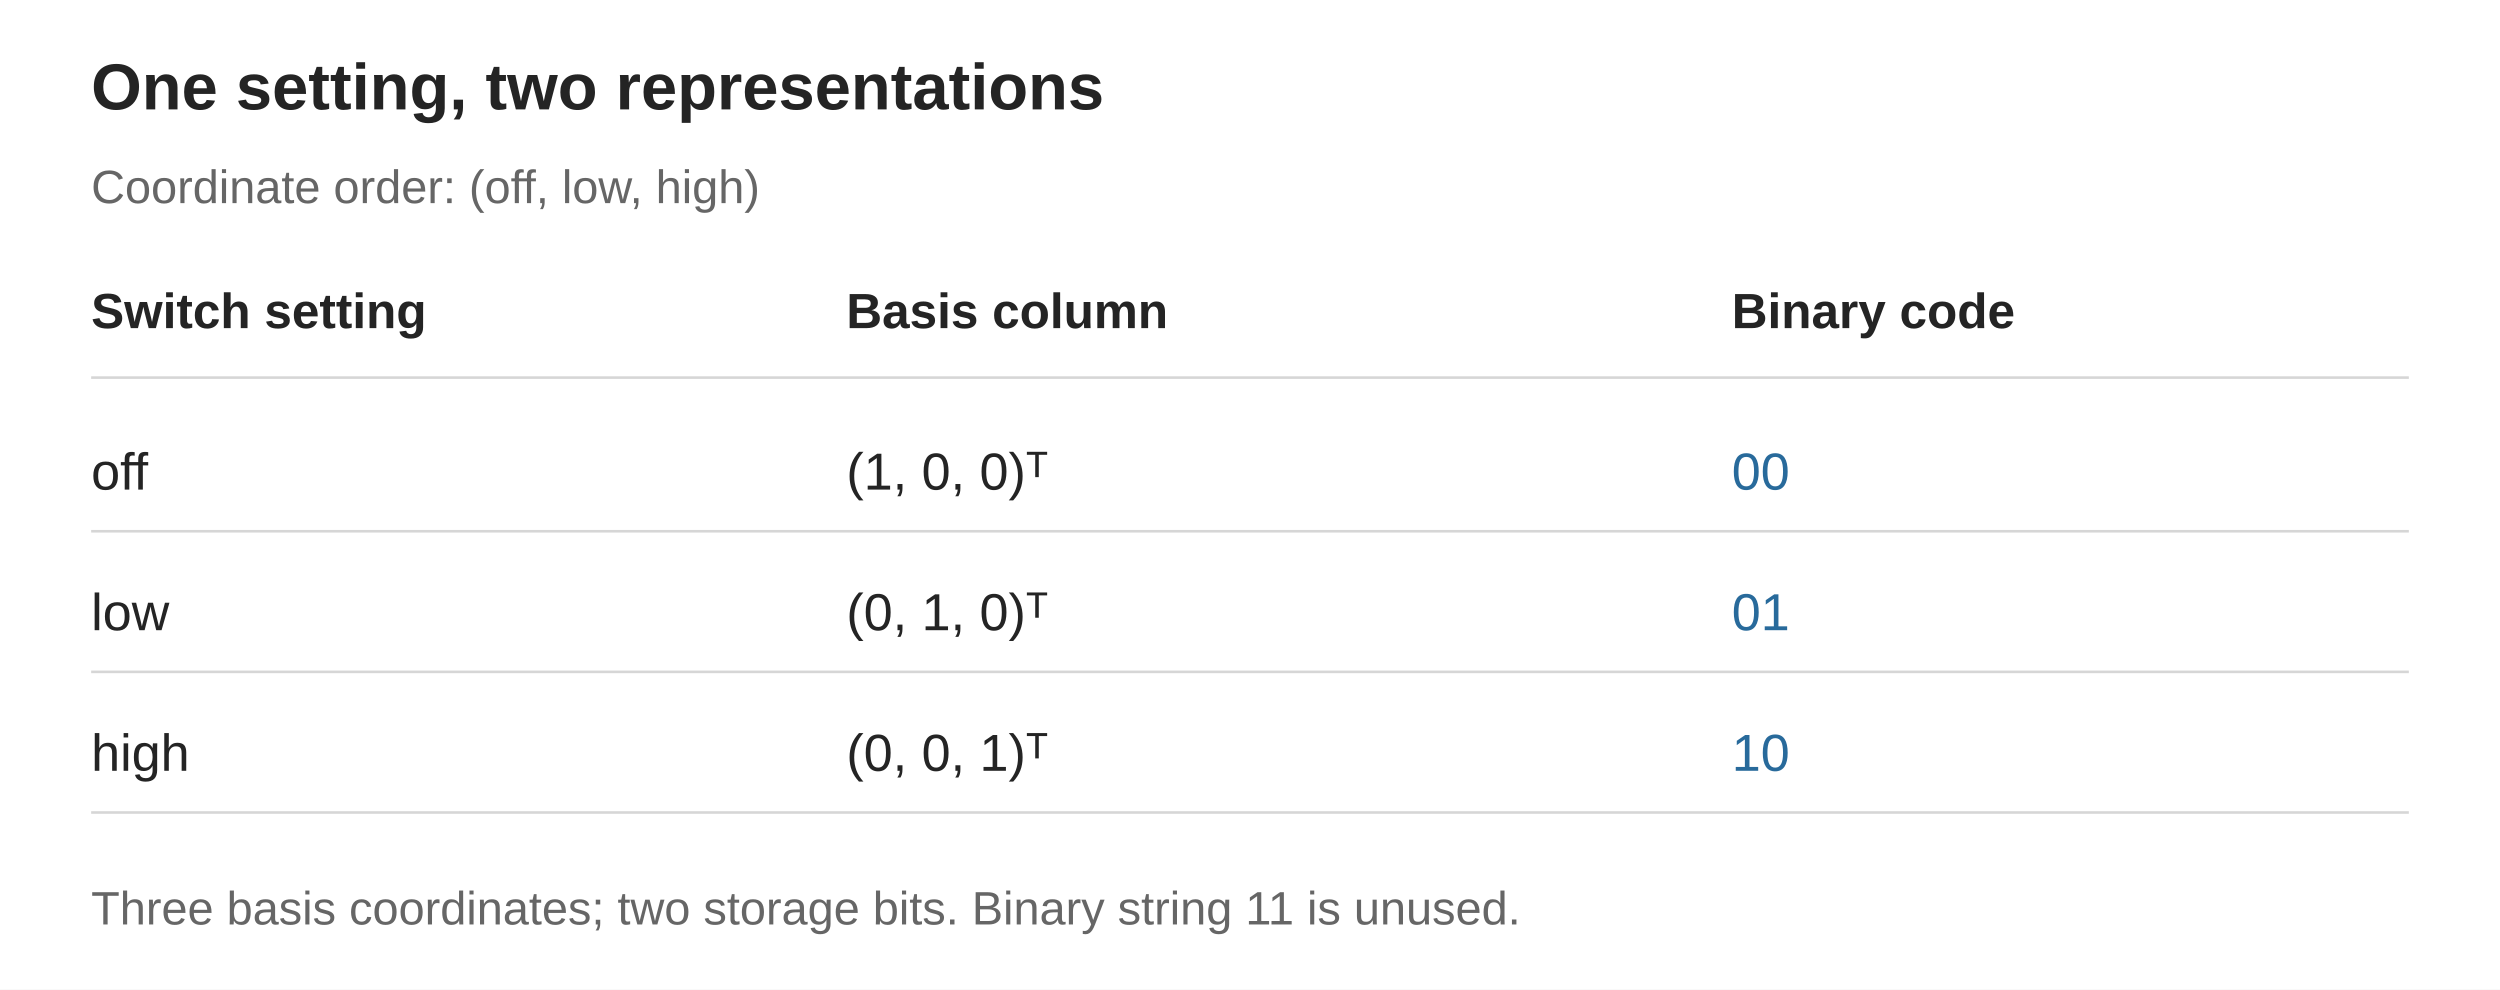
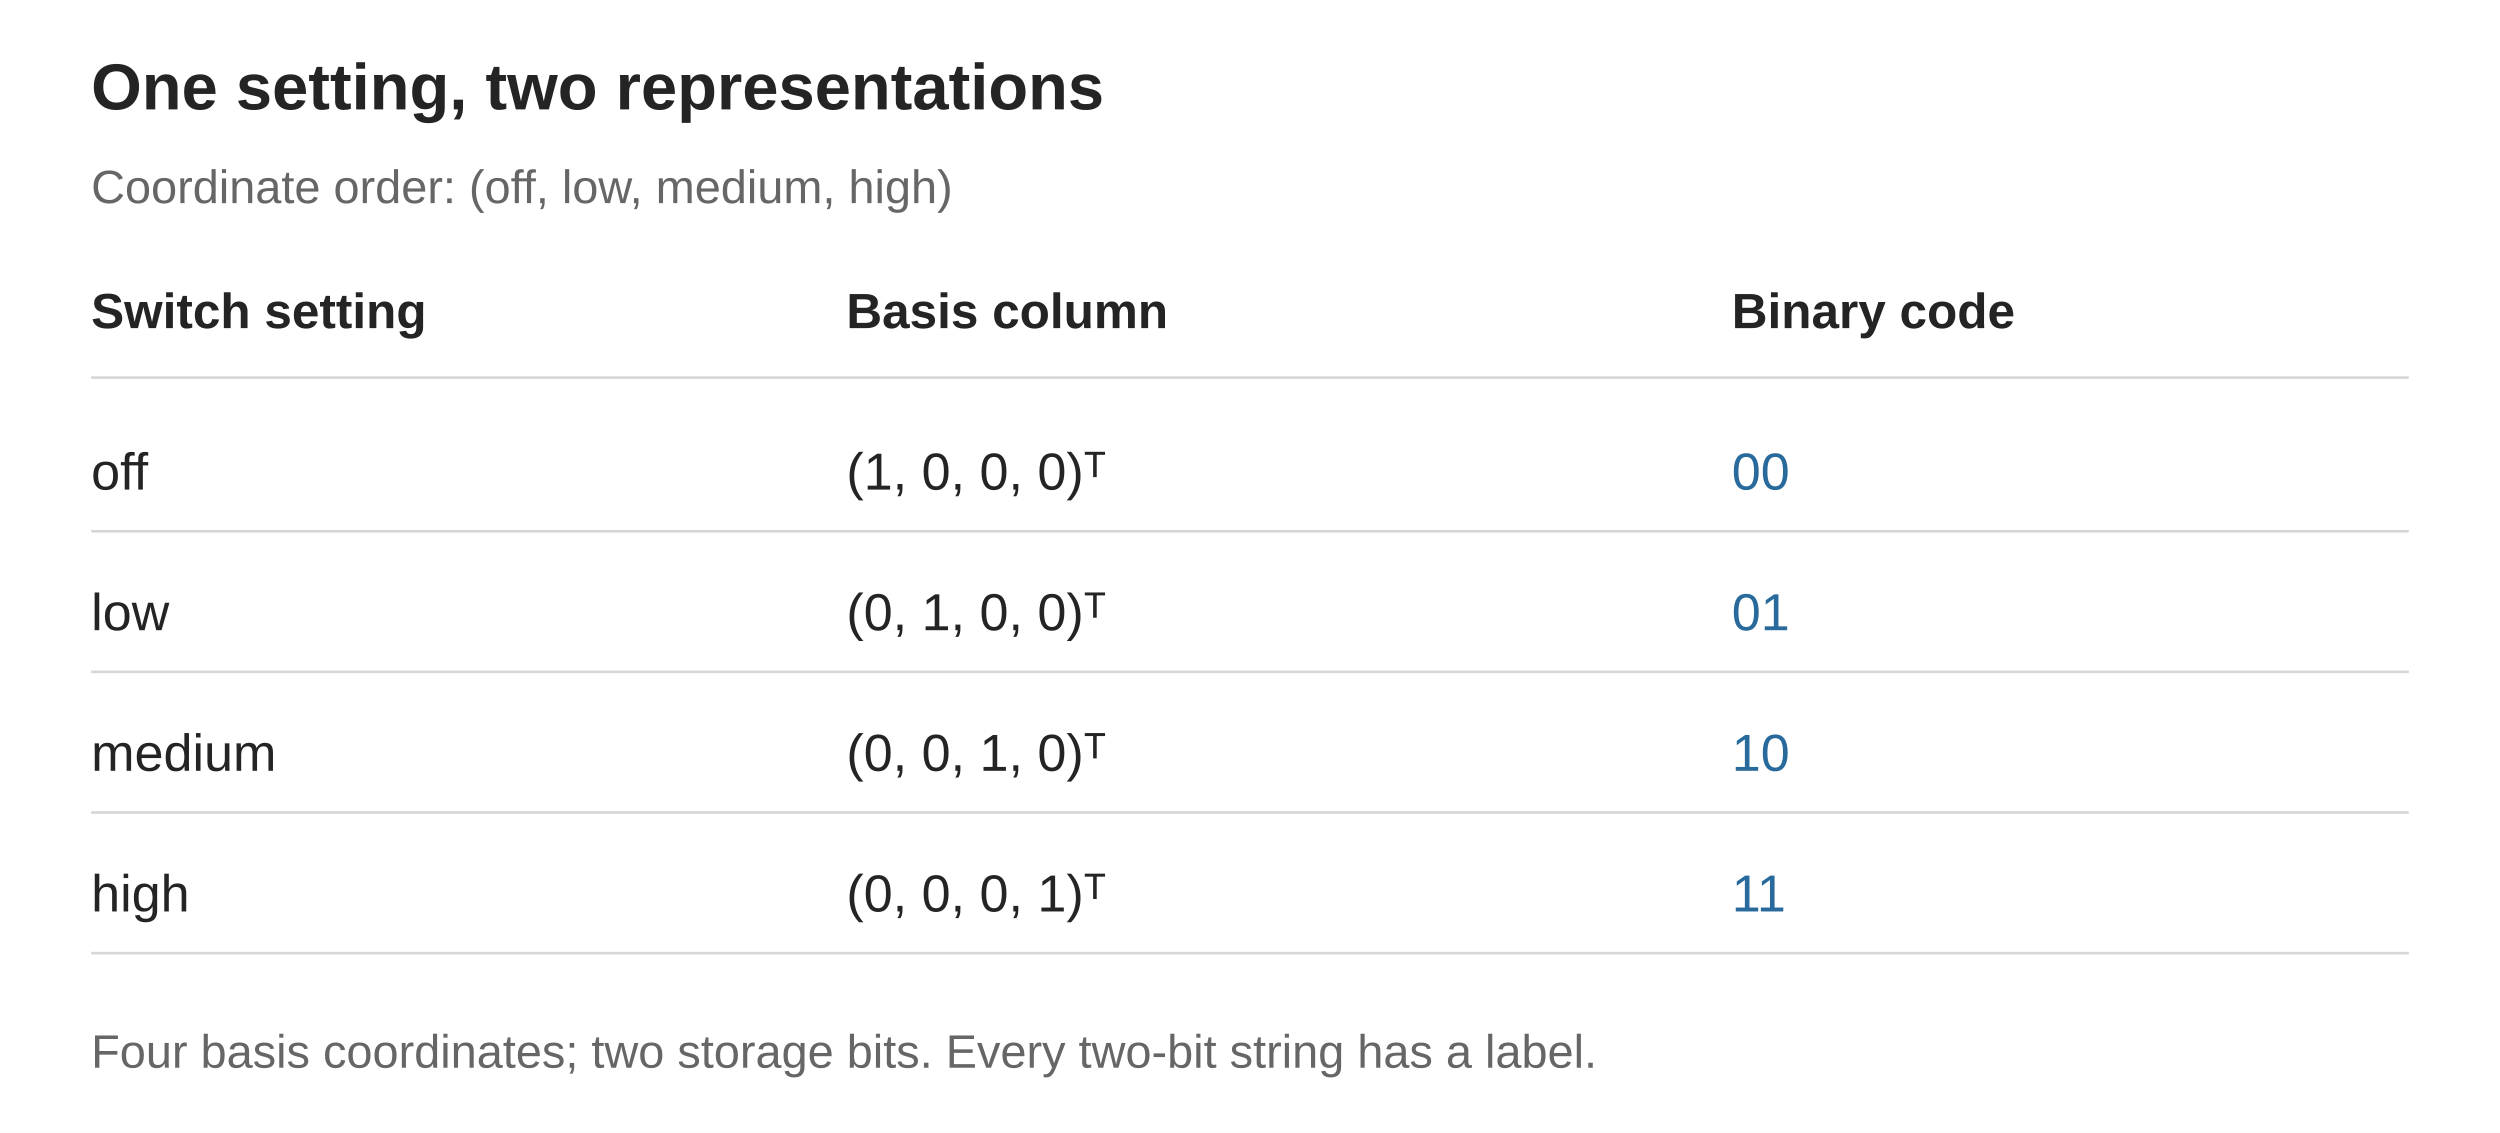
- <svg xmlns="http://www.w3.org/2000/svg" viewBox="0 0 960 380" role="img" aria-labelledby="title description">
+ <svg xmlns="http://www.w3.org/2000/svg" viewBox="0 0 960 435" role="img" aria-labelledby="title description">
  <rect width="100%" height="100%" fill="white" />
  <style>text{font-family:Arial,Helvetica,sans-serif;fill:#242424}.muted{fill:#666}.accent{fill:#286a9b}.rule{stroke:#d6d6d6;stroke-width:1}.flow{stroke:#555;stroke-width:2;fill:none}</style>
  <text x="35" y="42" font-size="25" font-weight="bold" class="">One setting, two representations</text>
-   <text x="35" y="78" font-size="18" font-weight="normal" class="muted">Coordinate order: (off, low, high)</text>
+   <text x="35" y="78" font-size="18" font-weight="normal" class="muted">Coordinate order: (off, low, medium, high)</text>
  <text x="35" y="126" font-size="19" font-weight="bold" class="">Switch setting</text>
  <text x="325" y="126" font-size="19" font-weight="bold" class="">Basis column</text>
  <text x="665" y="126" font-size="19" font-weight="bold" class="">Binary code</text>
  <line x1="35" y1="145" x2="925" y2="145" class="rule" />
  <text x="35" y="188" font-size="20" font-weight="normal" class="">off</text>
-   <text x="325" y="188" font-size="20" font-weight="normal" class="">(1, 0, 0)ᵀ</text>
+   <text x="325" y="188" font-size="20" font-weight="normal" class="">(1, 0, 0, 0)ᵀ</text>
  <text x="665" y="188" font-size="20" font-weight="normal" class="accent">00</text>
  <line x1="35" y1="204" x2="925" y2="204" class="rule" />
  <text x="35" y="242" font-size="20" font-weight="normal" class="">low</text>
-   <text x="325" y="242" font-size="20" font-weight="normal" class="">(0, 1, 0)ᵀ</text>
+   <text x="325" y="242" font-size="20" font-weight="normal" class="">(0, 1, 0, 0)ᵀ</text>
  <text x="665" y="242" font-size="20" font-weight="normal" class="accent">01</text>
  <line x1="35" y1="258" x2="925" y2="258" class="rule" />
-   <text x="35" y="296" font-size="20" font-weight="normal" class="">high</text>
-   <text x="325" y="296" font-size="20" font-weight="normal" class="">(0, 0, 1)ᵀ</text>
+   <text x="35" y="296" font-size="20" font-weight="normal" class="">medium</text>
+   <text x="325" y="296" font-size="20" font-weight="normal" class="">(0, 0, 1, 0)ᵀ</text>
  <text x="665" y="296" font-size="20" font-weight="normal" class="accent">10</text>
  <line x1="35" y1="312" x2="925" y2="312" class="rule" />
-   <text x="35" y="355" font-size="18" font-weight="normal" class="muted">Three basis coordinates; two storage bits. Binary string 11 is unused.</text>
+   <text x="35" y="350" font-size="20" font-weight="normal" class="">high</text>
+   <text x="325" y="350" font-size="20" font-weight="normal" class="">(0, 0, 0, 1)ᵀ</text>
+   <text x="665" y="350" font-size="20" font-weight="normal" class="accent">11</text>
+   <line x1="35" y1="366" x2="925" y2="366" class="rule" />
+   <text x="35" y="410" font-size="18" font-weight="normal" class="muted">Four basis coordinates; two storage bits. Every two-bit string has a label.</text>
</svg>
